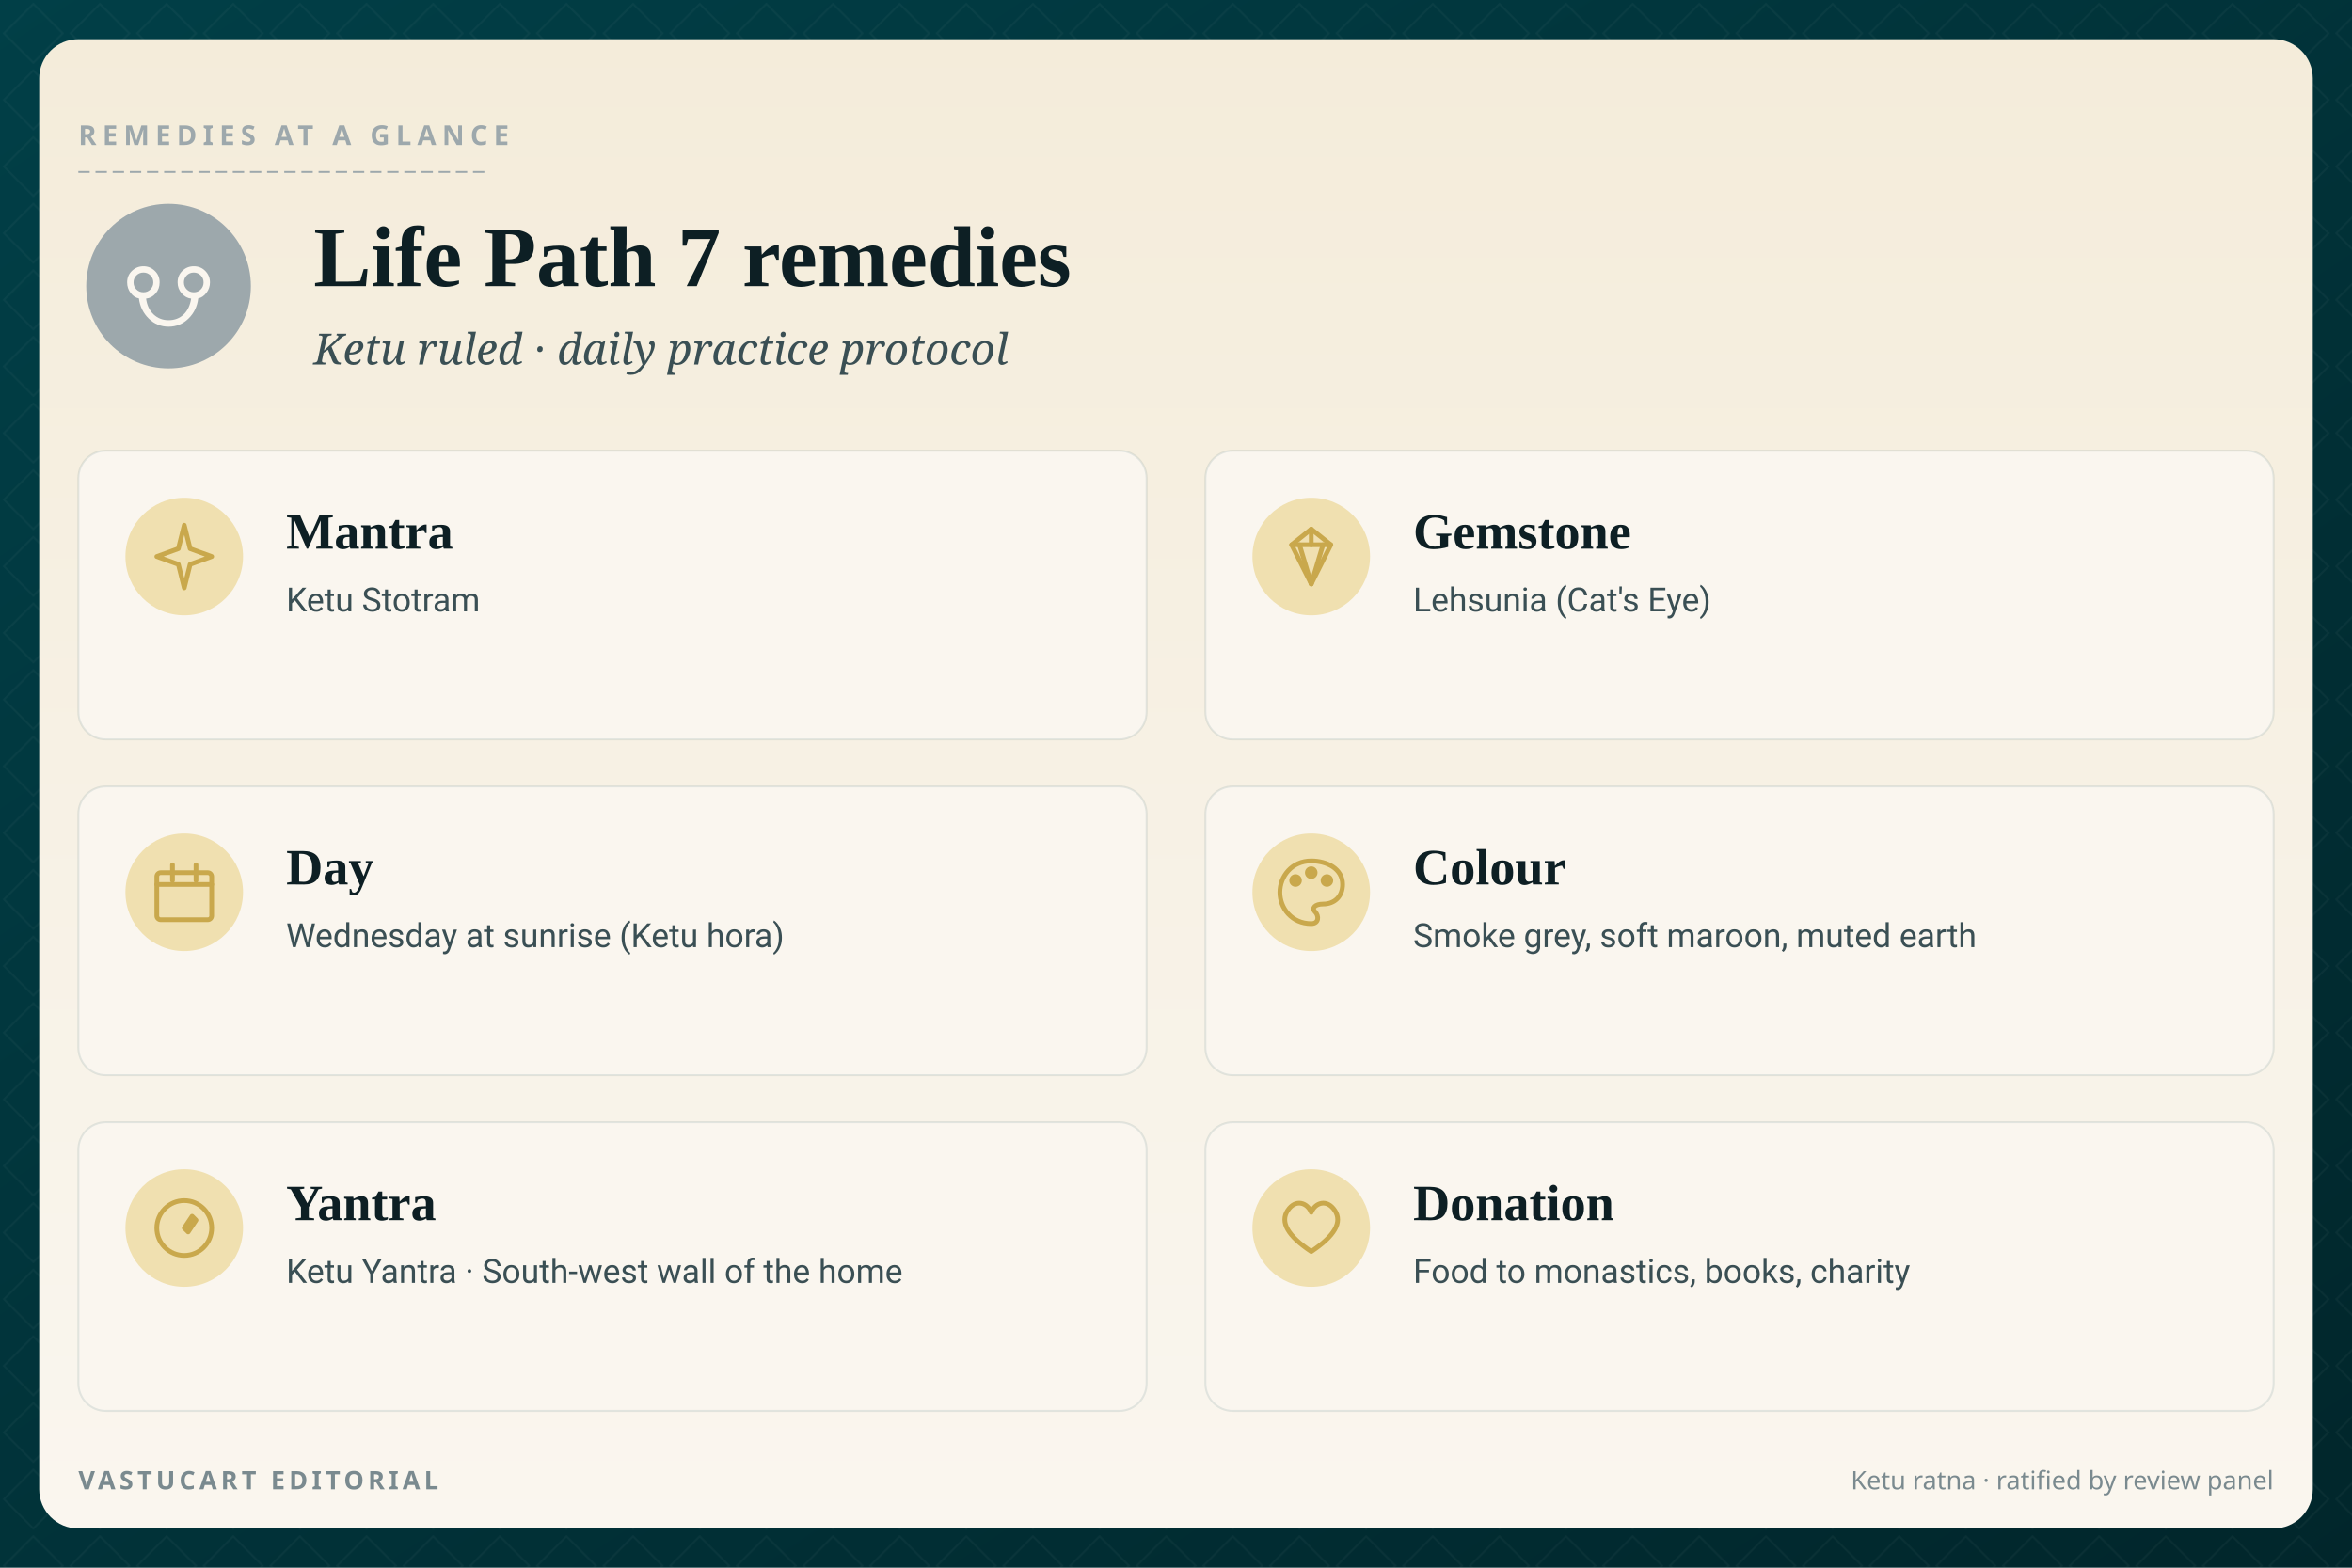
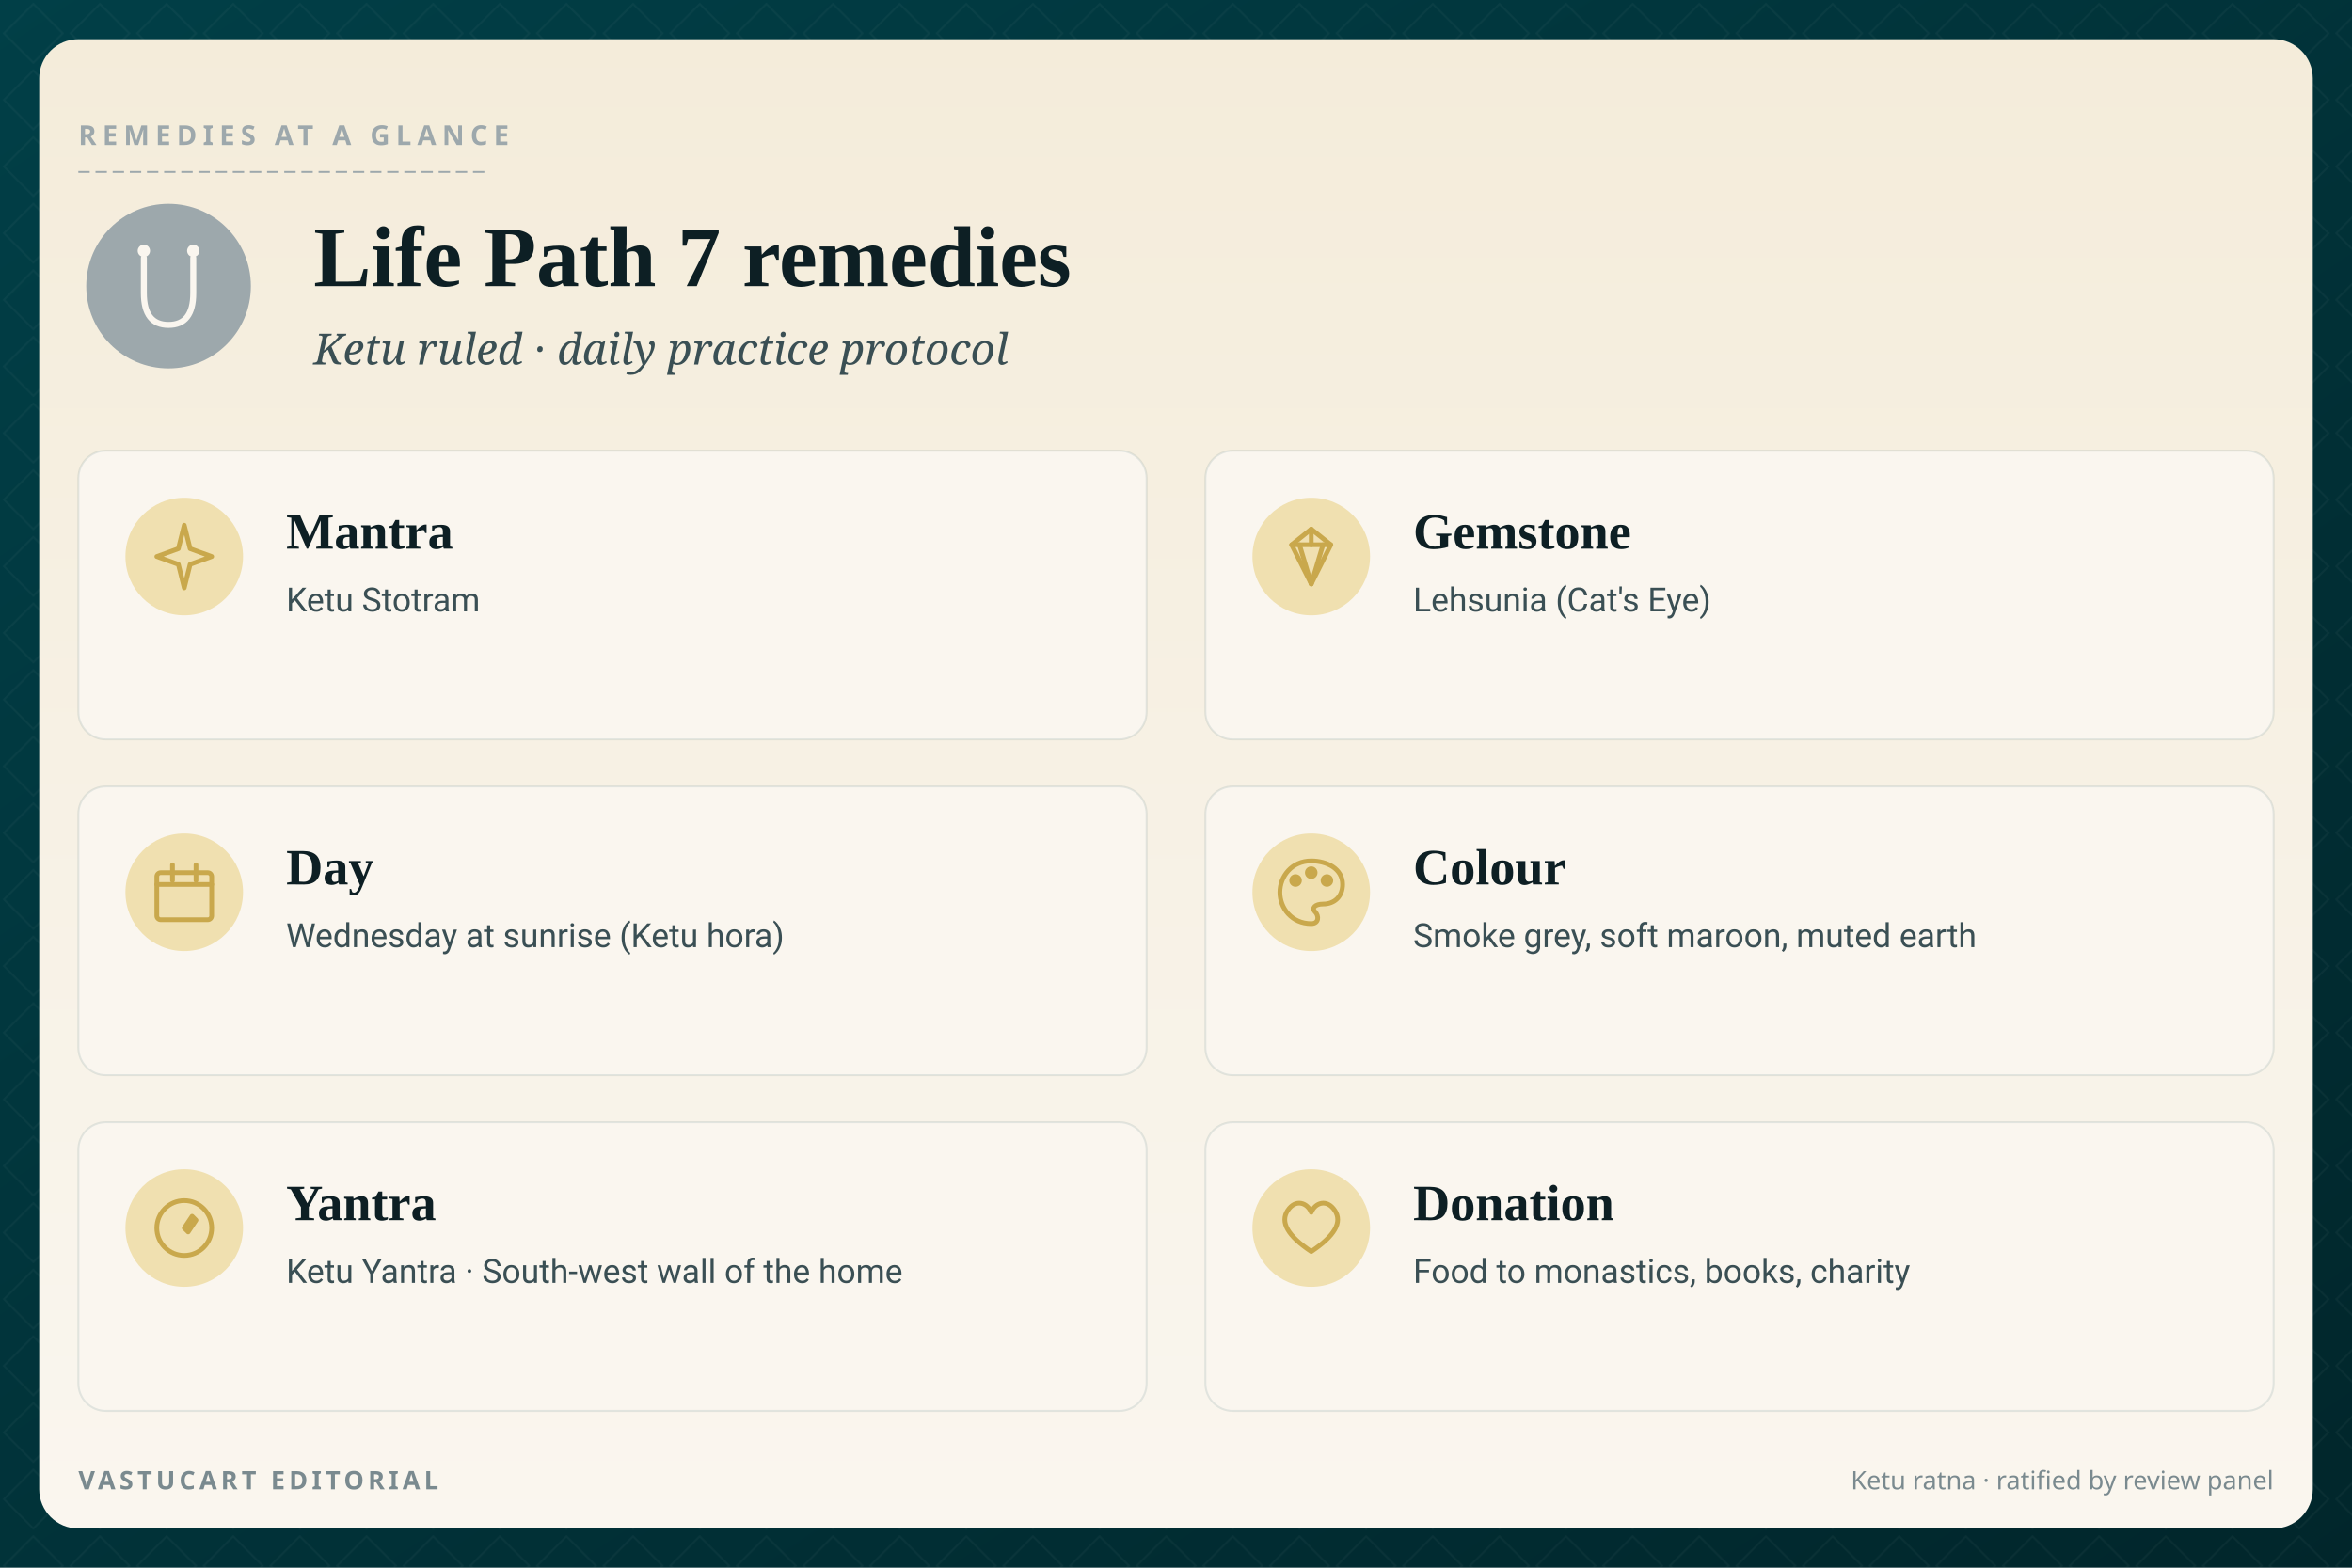
<svg xmlns="http://www.w3.org/2000/svg" viewBox="0 0 1200 800" role="img" aria-label="Life Path Number 7 remedies infographic with mantra, gemstone, day, colour, yantra, donation">
  <defs>
    <linearGradient id="bg" x1="0" y1="0" x2="1" y2="1">
      <stop offset="0%" stop-color="#013F47" />
      <stop offset="100%" stop-color="#01262b" />
    </linearGradient>
    <linearGradient id="cardBg" x1="0" y1="0" x2="0" y2="1">
      <stop offset="0%" stop-color="#F4ECDA" />
      <stop offset="100%" stop-color="#faf6ef" />
    </linearGradient>
    <pattern id="diamondPattern" x="0" y="0" width="34" height="34" patternUnits="userSpaceOnUse">
      <path d="M17 2 L32 17 L17 32 L2 17 Z" fill="none" stroke="#9DA8AC" stroke-opacity="0.06" stroke-width="1" />
    </pattern>
  </defs>
  <rect width="1200" height="800" fill="url(#bg)" />
  <rect width="1200" height="800" fill="url(#diamondPattern)" />
  <rect x="20" y="20" width="1160" height="760" rx="20" fill="url(#cardBg)" />
  <g>
    <text x="40" y="74" font-family="system-ui, sans-serif" font-size="14" font-weight="700" letter-spacing="3" fill="#9DA8AC">REMEDIES AT A GLANCE</text>
    <text x="40" y="86" font-family="system-ui, sans-serif" font-size="14" font-weight="700" letter-spacing="3" fill="#9DA8AC">________________________</text>
    <circle cx="86" cy="146" r="42" fill="#9DA8AC" />
-     <text x="86" y="166" text-anchor="middle" font-family="Georgia, serif" font-size="48" font-weight="700" fill="#faf6ef">☋</text>
+     <g transform="translate(86 146)">
+       <g transform="scale(0.9)">
+         <path d="M -14 -16 L -14 4 Q -14 22 0 22 Q 14 22 14 4 L 14 -16" stroke="#faf6ef" stroke-width="3.4" stroke-linecap="round" stroke-linejoin="round" fill="none" />
+         <circle cx="-14" cy="-20" r="3.5" fill="#faf6ef" />
+         <circle cx="14" cy="-20" r="3.5" fill="#faf6ef" />
+       </g>
+     </g>
    <text x="160" y="146" font-family="Georgia, 'Times New Roman', serif" font-size="44" font-weight="700" fill="#0d1f24">Life Path 7 remedies</text>
    <text x="160" y="186" font-family="Georgia, serif" font-style="italic" font-size="22" fill="#3a4f54">Ketu ruled · daily practice protocol</text>
  </g>
  <g>
    <rect x="40" y="230" width="545" height="147.333" rx="14" fill="#faf6ef" stroke="rgba(1,63,71,0.10)" stroke-width="1" />
    <circle cx="94" cy="284" r="30" fill="#F0E0B0" />
    <g transform="translate(74 264)" color="#c9a84c">
      <g fill="none" stroke="currentColor" stroke-width="2.4" stroke-linecap="round" stroke-linejoin="round">
        <path d="M20 4 L23 16 L34 20 L23 24 L20 36 L17 24 L6 20 L17 16 Z" />
      </g>
    </g>
    <text x="146" y="280" font-family="Georgia, 'Times New Roman', serif" font-size="26" font-weight="700" fill="#0d1f24">Mantra</text>
    <text x="146" y="312" font-family="system-ui, -apple-system, 'Segoe UI', Roboto, sans-serif" font-size="17" fill="#3a4f54">Ketu Stotram</text>
  </g>
  <g>
    <rect x="615" y="230" width="545" height="147.333" rx="14" fill="#faf6ef" stroke="rgba(1,63,71,0.10)" stroke-width="1" />
    <circle cx="669" cy="284" r="30" fill="#F0E0B0" />
    <g transform="translate(649 264)" color="#c9a84c">
      <g fill="none" stroke="currentColor" stroke-width="2.4" stroke-linejoin="round" stroke-linecap="round">
        <path d="M10 14 L20 6 L30 14 L20 34 Z" />
        <path d="M10 14 L30 14" />
        <path d="M20 6 L20 14" />
        <path d="M14 14 L20 34" />
        <path d="M26 14 L20 34" />
      </g>
    </g>
    <text x="721" y="280" font-family="Georgia, 'Times New Roman', serif" font-size="26" font-weight="700" fill="#0d1f24">Gemstone</text>
    <text x="721" y="312" font-family="system-ui, -apple-system, 'Segoe UI', Roboto, sans-serif" font-size="17" fill="#3a4f54">Lehsunia (Cat's Eye)</text>
  </g>
  <g>
    <rect x="40" y="401.333" width="545" height="147.333" rx="14" fill="#faf6ef" stroke="rgba(1,63,71,0.10)" stroke-width="1" />
    <circle cx="94" cy="455.333" r="30" fill="#F0E0B0" />
    <g transform="translate(74 435.3333)" color="#c9a84c">
      <g fill="none" stroke="currentColor" stroke-width="2.4" stroke-linecap="round" stroke-linejoin="round">
        <rect x="6" y="10" width="28" height="24" rx="2" />
        <path d="M6 16 L34 16" />
        <path d="M14 6 V14" />
        <path d="M26 6 V14" />
      </g>
    </g>
    <text x="146" y="451.333" font-family="Georgia, 'Times New Roman', serif" font-size="26" font-weight="700" fill="#0d1f24">Day</text>
    <text x="146" y="483.333" font-family="system-ui, -apple-system, 'Segoe UI', Roboto, sans-serif" font-size="17" fill="#3a4f54">Wednesday at sunrise (Ketu hora)</text>
  </g>
  <g>
    <rect x="615" y="401.333" width="545" height="147.333" rx="14" fill="#faf6ef" stroke="rgba(1,63,71,0.10)" stroke-width="1" />
    <circle cx="669" cy="455.333" r="30" fill="#F0E0B0" />
    <g transform="translate(649 435.3333)" color="#c9a84c">
      <g fill="none" stroke="currentColor" stroke-width="2.4" stroke-linecap="round" stroke-linejoin="round">
        <path d="M20 4 C10 4 4 12 4 20 C4 28 10 36 20 36 C24 36 24 32 22 30 C20 28 22 26 26 26 C32 26 36 22 36 16 C36 8 28 4 20 4 Z" />
        <circle cx="12" cy="14" r="2" fill="currentColor" />
        <circle cx="20" cy="10" r="2" fill="currentColor" />
        <circle cx="28" cy="14" r="2" fill="currentColor" />
      </g>
    </g>
    <text x="721" y="451.333" font-family="Georgia, 'Times New Roman', serif" font-size="26" font-weight="700" fill="#0d1f24">Colour</text>
    <text x="721" y="483.333" font-family="system-ui, -apple-system, 'Segoe UI', Roboto, sans-serif" font-size="17" fill="#3a4f54">Smoke grey, soft maroon, muted earth</text>
  </g>
  <g>
    <rect x="40" y="572.667" width="545" height="147.333" rx="14" fill="#faf6ef" stroke="rgba(1,63,71,0.10)" stroke-width="1" />
    <circle cx="94" cy="626.667" r="30" fill="#F0E0B0" />
    <g transform="translate(74 606.6667)" color="#c9a84c">
      <g fill="none" stroke="currentColor" stroke-width="2.4" stroke-linecap="round" stroke-linejoin="round">
        <circle cx="20" cy="20" r="14" />
        <path d="M20 20 L24 14 L26 16 L22 22 Z" fill="currentColor" />
      </g>
    </g>
    <text x="146" y="622.667" font-family="Georgia, 'Times New Roman', serif" font-size="26" font-weight="700" fill="#0d1f24">Yantra</text>
    <text x="146" y="654.667" font-family="system-ui, -apple-system, 'Segoe UI', Roboto, sans-serif" font-size="17" fill="#3a4f54">Ketu Yantra · South-west wall of the home</text>
  </g>
  <g>
    <rect x="615" y="572.667" width="545" height="147.333" rx="14" fill="#faf6ef" stroke="rgba(1,63,71,0.10)" stroke-width="1" />
    <circle cx="669" cy="626.667" r="30" fill="#F0E0B0" />
    <g transform="translate(649 606.6667)" color="#c9a84c">
      <g fill="none" stroke="currentColor" stroke-width="2.4" stroke-linecap="round" stroke-linejoin="round">
        <path d="M20 32 C8 24 4 17 8 11 C12 5 18 7 20 12 C22 7 28 5 32 11 C36 17 32 24 20 32 Z" />
      </g>
    </g>
    <text x="721" y="622.667" font-family="Georgia, 'Times New Roman', serif" font-size="26" font-weight="700" fill="#0d1f24">Donation</text>
    <text x="721" y="654.667" font-family="system-ui, -apple-system, 'Segoe UI', Roboto, sans-serif" font-size="17" fill="#3a4f54">Food to monastics, books, charity</text>
  </g>
  <text x="40" y="760" font-family="system-ui, sans-serif" font-size="13" font-weight="600" letter-spacing="2" fill="#7a8a8f">VASTUCART EDITORIAL</text>
  <text x="1160" y="760" text-anchor="end" font-family="system-ui, sans-serif" font-size="13" fill="#7a8a8f">Ketu ratna · ratified by review panel</text>
</svg>
